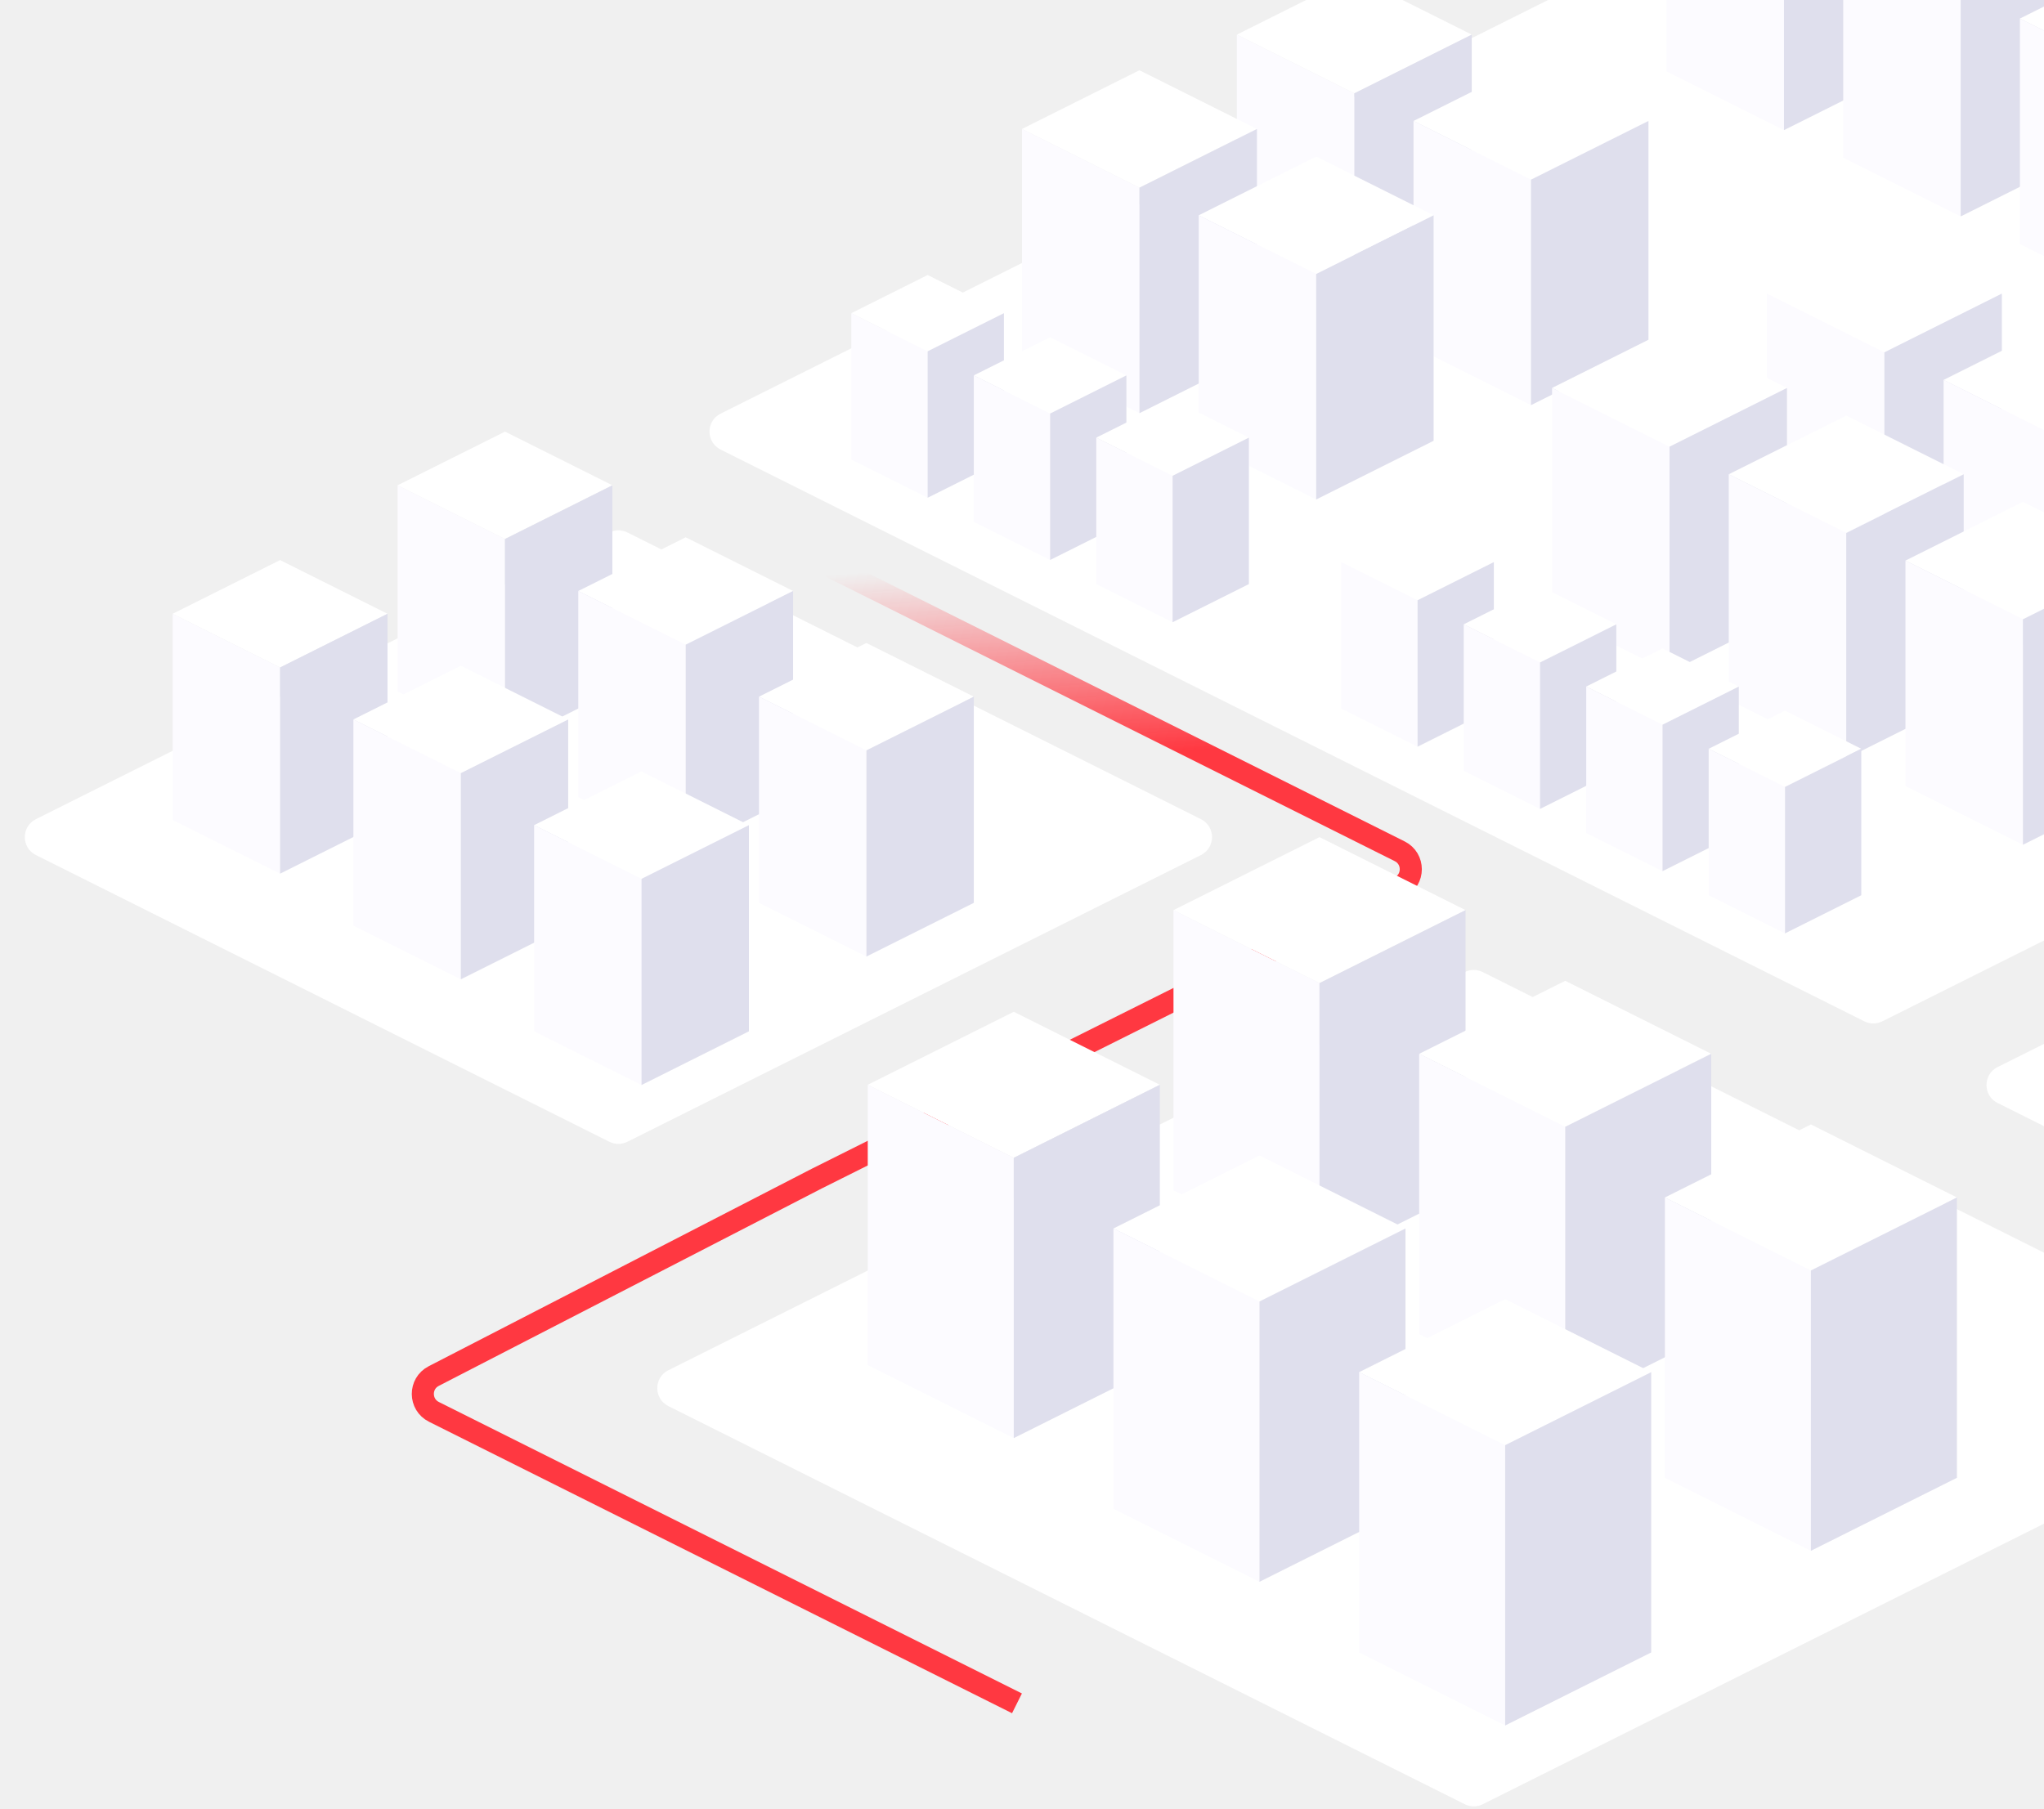
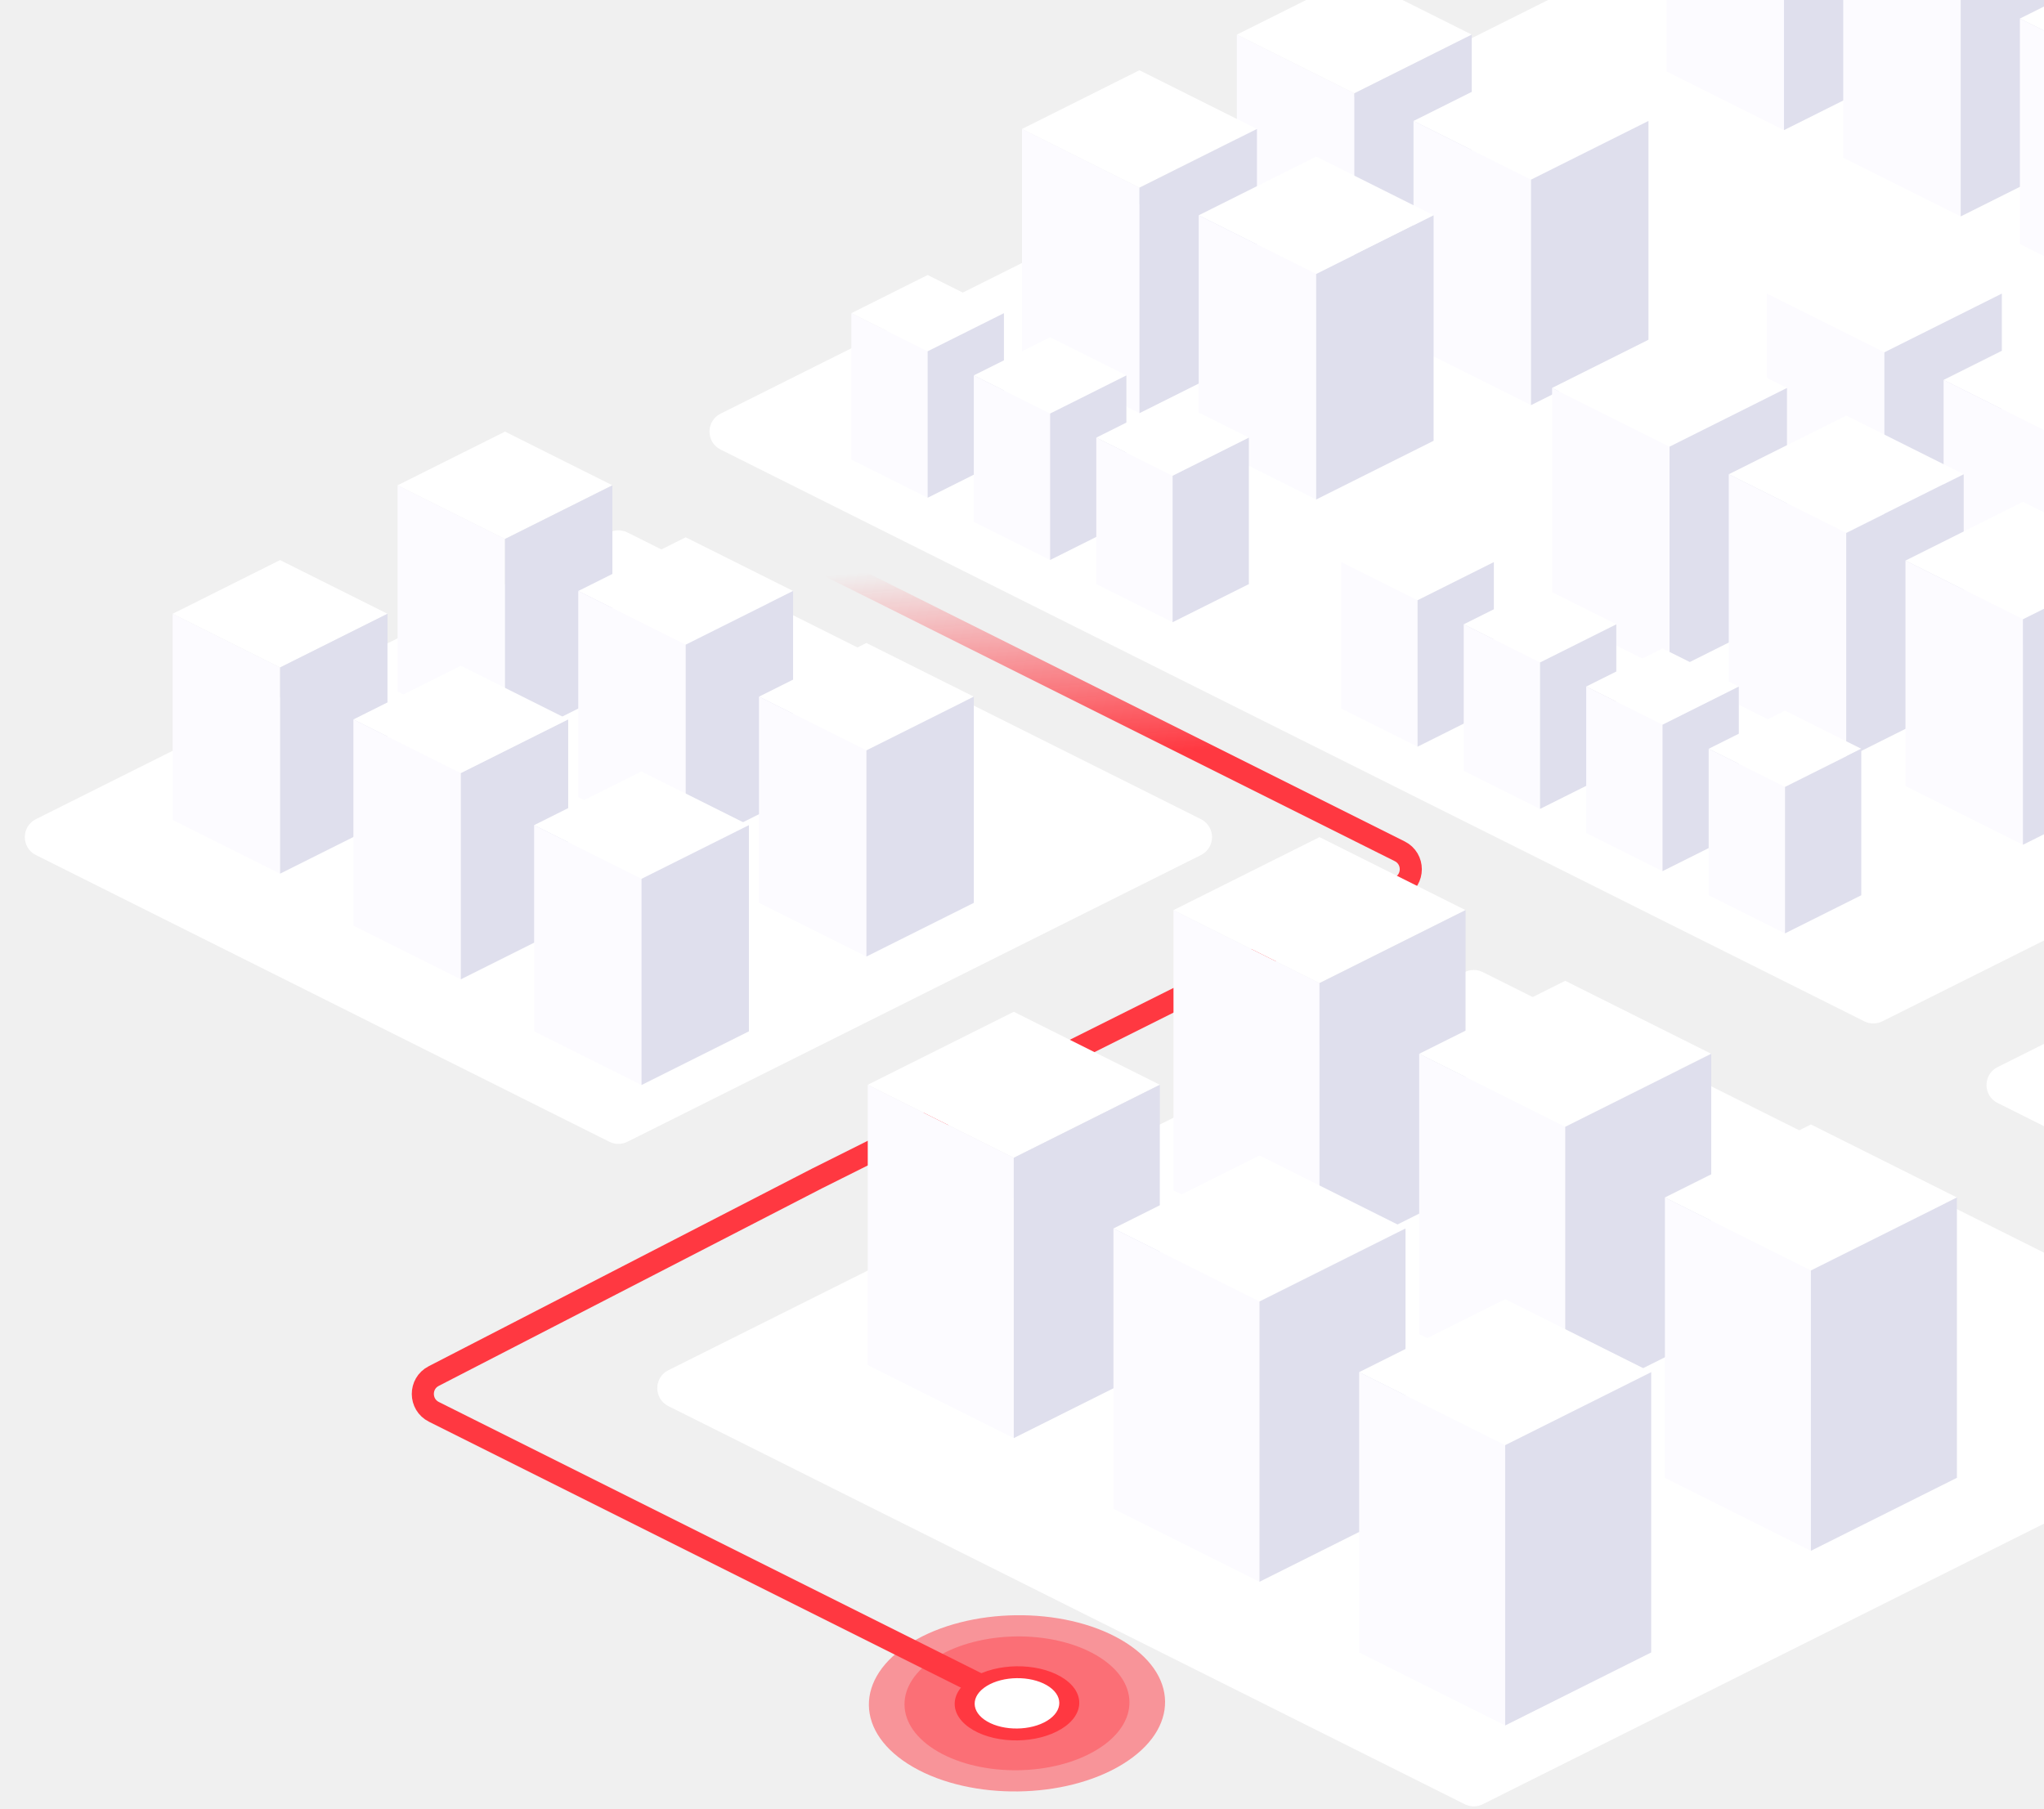
<svg xmlns="http://www.w3.org/2000/svg" width="1018" height="901" viewBox="0 0 1018 901" fill="none">
  <path d="M303.528 265.236C306.343 263.828 309.657 263.828 312.472 265.236L598.111 408.056C605.482 411.741 605.482 422.259 598.111 425.944L312.472 568.764C309.657 570.172 306.343 570.172 303.528 568.764L17.889 425.944C10.518 422.259 10.518 411.741 17.889 408.056L303.528 265.236Z" fill="white" />
  <path d="M407 279L697.111 424.056C704.482 427.741 704.482 438.259 697.111 441.944L407 587L216.004 685.475C208.731 689.225 208.795 699.648 216.115 703.307L506.5 848.5" stroke="url(#paint0_linear_44_2672)" stroke-width="11" />
  <path d="M729.528 484.236C732.343 482.828 735.657 482.828 738.472 484.236L1135.11 682.556C1142.48 686.241 1142.48 696.759 1135.11 700.444L738.472 898.764C735.657 900.172 732.343 900.172 729.528 898.764L332.889 700.444C325.518 696.759 325.518 686.241 332.889 682.556L729.528 484.236Z" fill="white" />
  <path d="M1391.53 333.236C1394.34 331.828 1397.66 331.828 1400.47 333.236L1797.11 531.556C1804.48 535.241 1804.48 545.759 1797.11 549.444L1400.47 747.764C1397.66 749.172 1394.34 749.172 1391.53 747.764L994.889 549.444C987.518 545.759 987.518 535.241 994.889 531.556L1391.53 333.236Z" fill="white" />
  <path d="M251.494 215L304.988 241.747L251.494 268.494L198 241.747L251.494 215Z" fill="white" />
  <path d="M198 241.747L251.494 268.494V371.203L198 344.456V241.747Z" fill="#FCFBFF" />
  <path d="M304.988 241.747L251.494 268.494V371.203L304.988 344.456V241.747Z" fill="#DFDFED" />
  <path d="M657.177 417L729.905 453.364L657.177 489.728L584.449 453.364L657.177 417Z" fill="white" />
  <path d="M584.449 453.364L657.177 489.728V629.366L584.449 593.002V453.364Z" fill="#FCFBFF" />
  <path d="M729.905 453.364L657.177 489.728V629.366L729.905 593.002V453.364Z" fill="#DFDFED" />
  <path d="M341.5 267.645L394.994 294.392L341.5 321.139L288.006 294.392L341.5 267.645Z" fill="white" />
  <path d="M288.006 294.392L341.5 321.139V423.848L288.006 397.101V294.392Z" fill="#FCFBFF" />
  <path d="M394.994 294.392L341.5 321.139V423.848L394.994 397.101V294.392Z" fill="#DFDFED" />
  <path d="M779.545 488.573L852.273 524.937L779.545 561.301L706.817 524.937L779.545 488.573Z" fill="white" />
  <path d="M706.817 524.937L779.545 561.301V700.939L706.817 664.575V524.937Z" fill="#FCFBFF" />
  <path d="M852.273 524.937L779.545 561.301V700.939L852.273 664.575V524.937Z" fill="#DFDFED" />
  <path d="M431.506 320.29L485 347.037L431.506 373.784L378.012 347.037L431.506 320.29Z" fill="white" />
  <path d="M378.012 347.037L431.506 373.784V476.493L378.012 449.746V347.037Z" fill="#FCFBFF" />
  <path d="M485 347.037L431.506 373.784V476.493L485 449.746V347.037Z" fill="#DFDFED" />
  <path d="M901.912 560.147L974.64 596.511L901.912 632.875L829.185 596.511L901.912 560.147Z" fill="white" />
  <path d="M829.185 596.511L901.912 632.875V772.512L829.185 736.149V596.511Z" fill="#FCFBFF" />
  <path d="M974.64 596.511L901.912 632.875V772.512L974.64 736.149V596.511Z" fill="#DFDFED" />
  <path d="M139.494 279L192.988 305.747L139.494 332.494L86 305.747L139.494 279Z" fill="white" />
  <path d="M86 305.747L139.494 332.494V435.203L86 408.456V305.747Z" fill="#FCFBFF" />
  <path d="M192.988 305.747L139.494 332.494V435.203L192.988 408.456V305.747Z" fill="#DFDFED" />
  <path d="M504.908 504.011L577.636 540.375L504.908 576.739L432.18 540.375L504.908 504.011Z" fill="white" />
  <path d="M432.18 540.375L504.908 576.739V716.377L432.18 680.013V540.375Z" fill="#FCFBFF" />
  <path d="M577.635 540.375L504.908 576.739V716.377L577.635 680.013V540.375Z" fill="#DFDFED" />
  <path d="M229.5 331.645L282.994 358.392L229.5 385.139L176.006 358.392L229.5 331.645Z" fill="white" />
  <path d="M176.006 358.392L229.5 385.139V487.848L176.006 461.101V358.392Z" fill="#FCFBFF" />
  <path d="M282.994 358.392L229.5 385.139V487.848L282.994 461.101V358.392Z" fill="#DFDFED" />
  <path d="M627.275 575.585L700.003 611.949L627.275 648.313L554.547 611.949L627.275 575.585Z" fill="white" />
  <path d="M554.547 611.949L627.275 648.313V787.95L554.547 751.586V611.949Z" fill="#FCFBFF" />
  <path d="M700.003 611.949L627.275 648.313V787.95L700.003 751.586V611.949Z" fill="#DFDFED" />
  <path d="M319.506 384.29L373 411.037L319.506 437.784L266.012 411.037L319.506 384.29Z" fill="white" />
  <path d="M266.012 411.037L319.506 437.784V540.493L266.012 513.746V411.037Z" fill="#FCFBFF" />
  <path d="M373 411.037L319.506 437.784V540.493L373 513.746V411.037Z" fill="#DFDFED" />
  <path d="M749.643 647.158L822.371 683.522L749.643 719.886L676.915 683.522L749.643 647.158Z" fill="white" />
  <path d="M676.915 683.522L749.643 719.886V859.524L676.915 823.16V683.522Z" fill="#FCFBFF" />
  <path d="M822.371 683.522L749.643 719.886V859.524L822.371 823.16V683.522Z" fill="#DFDFED" />
  <path d="M928.528 -78.764C931.343 -80.172 934.657 -80.172 937.472 -78.764L1507.11 206.056C1514.48 209.741 1514.48 220.259 1507.11 223.944L937.472 508.764C934.657 510.172 931.343 510.172 928.528 508.764L358.889 223.944C351.518 220.259 351.518 209.741 358.889 206.056L928.528 -78.764Z" fill="white" />
  <path d="M674.5 -12L733 17.25L674.5 46.5L616 17.25L674.5 -12Z" fill="white" />
  <path d="M616 17.25L674.5 46.5V158.82L616 129.57V17.25Z" fill="#FCFBFF" />
  <path d="M733 17.25L674.5 46.5V158.82L733 129.57V17.25Z" fill="#DFDFED" />
  <path d="M830 -76.75L888.5 -47.5V64.82L830 35.57V-76.75Z" fill="#FCFBFF" />
  <path d="M947 -76.75L888.5 -47.5V64.82L947 35.57V-76.75Z" fill="#DFDFED" />
  <path d="M567.5 35L626 64.25L567.5 93.5L509 64.25L567.5 35Z" fill="white" />
  <path d="M509 64.25L567.5 93.5V205.82L509 176.57V64.25Z" fill="#FCFBFF" />
  <path d="M626 64.25L567.5 93.5V205.82L626 176.57V64.25Z" fill="#DFDFED" />
  <path d="M762.5 31L821 60.25L762.5 89.5L704 60.25L762.5 31Z" fill="white" />
  <path d="M704 60.25L762.5 89.5V201.82L704 172.57V60.25Z" fill="#FCFBFF" />
  <path d="M821 60.25L762.5 89.5V201.82L821 172.57V60.25Z" fill="#DFDFED" />
  <path d="M918 -33.75L976.5 -4.5V107.82L918 78.57V-33.75Z" fill="#FCFBFF" />
  <path d="M1035 -33.75L976.5 -4.5V107.82L1035 78.57V-33.75Z" fill="#DFDFED" />
  <path d="M655.5 78L714 107.25L655.5 136.5L597 107.25L655.5 78Z" fill="white" />
  <path d="M597 107.25L655.5 136.5V248.82L597 219.57V107.25Z" fill="#FCFBFF" />
  <path d="M714 107.25L655.5 136.5V248.82L714 219.57V107.25Z" fill="#DFDFED" />
  <path d="M1064.5 -20L1123 9.25L1064.5 38.5L1006 9.25L1064.5 -20Z" fill="white" />
  <path d="M1006 9.25L1064.5 38.5V150.82L1006 121.57V9.25Z" fill="#FCFBFF" />
  <path d="M938.5 117L997 146.25L938.5 175.5L880 146.25L938.5 117Z" fill="white" />
  <path d="M880 146.25L938.5 175.5V287.82L880 258.57V146.25Z" fill="#FCFBFF" />
  <path d="M997 146.25L938.5 175.5V287.82L997 258.57V146.25Z" fill="#DFDFED" />
  <path d="M831.5 164L890 193.25L831.5 222.5L773 193.25L831.5 164Z" fill="white" />
  <path d="M773 193.25L831.5 222.5V334.82L773 305.57V193.25Z" fill="#FCFBFF" />
  <path d="M890 193.25L831.5 222.5V334.82L890 305.57V193.25Z" fill="#DFDFED" />
  <path d="M1026.5 160L1085 189.25L1026.5 218.5L968 189.25L1026.5 160Z" fill="white" />
  <path d="M968 189.25L1026.5 218.5V330.82L968 301.57V189.25Z" fill="#FCFBFF" />
  <path d="M919.5 207L978 236.25L919.5 265.5L861 236.25L919.5 207Z" fill="white" />
  <path d="M861 236.25L919.5 265.5V377.82L861 348.57V236.25Z" fill="#FCFBFF" />
  <path d="M978 236.25L919.5 265.5V377.82L978 348.57V236.25Z" fill="#DFDFED" />
  <path d="M1007.5 250L1066 279.25L1007.5 308.5L949 279.25L1007.5 250Z" fill="white" />
  <path d="M949 279.25L1007.5 308.5V420.82L949 391.57V279.25Z" fill="#FCFBFF" />
  <path d="M1066 279.25L1007.5 308.5V420.82L1066 391.57V279.25Z" fill="#DFDFED" />
  <path d="M462 137L500 156L462 175L424 156L462 137Z" fill="white" />
  <path d="M424 156L462 175V247.96L424 228.96V156Z" fill="#FCFBFF" />
  <path d="M500 156L462 175V247.96L500 228.96V156Z" fill="#DFDFED" />
  <path d="M523 168L561 187L523 206L485 187L523 168Z" fill="white" />
  <path d="M485 187L523 206V278.96L485 259.96V187Z" fill="#FCFBFF" />
  <path d="M561 187L523 206V278.96L561 259.96V187Z" fill="#DFDFED" />
  <path d="M584 199L622 218L584 237L546 218L584 199Z" fill="white" />
  <path d="M546 218L584 237V309.96L546 290.96V218Z" fill="#FCFBFF" />
  <path d="M622 218L584 237V309.96L622 290.96V218Z" fill="#DFDFED" />
  <path d="M706 261L744 280L706 299L668 280L706 261Z" fill="white" />
  <path d="M668 280L706 299V371.96L668 352.96V280Z" fill="#FCFBFF" />
  <path d="M744 280L706 299V371.96L744 352.96V280Z" fill="#DFDFED" />
  <path d="M767 292L805 311L767 330L729 311L767 292Z" fill="white" />
  <path d="M729 311L767 330V402.96L729 383.96V311Z" fill="#FCFBFF" />
  <path d="M805 311L767 330V402.96L805 383.96V311Z" fill="#DFDFED" />
  <path d="M828 323L866 342L828 361L790 342L828 323Z" fill="white" />
  <path d="M790 342L828 361V433.96L790 414.96V342Z" fill="#FCFBFF" />
  <path d="M866 342L828 361V433.96L866 414.96V342Z" fill="#DFDFED" />
  <path d="M889 354L927 373L889 392L851 373L889 354Z" fill="white" />
  <path d="M851 373L889 392V464.96L851 445.96V373Z" fill="#FCFBFF" />
  <path d="M927 373L889 392V464.96L927 445.96V373Z" fill="#DFDFED" />
  <defs>
    <linearGradient id="paint0_linear_44_2672" x1="413.5" y1="286.5" x2="456.75" y2="848.5" gradientUnits="userSpaceOnUse">
      <stop stop-color="#FF3841" stop-opacity="0" />
      <stop offset="0.179" stop-color="#FF3841" />
      <stop offset="1" stop-color="#FF3841" />
    </linearGradient>
  </defs>
+   <g transform="translate(506.5 848.5) scale(1.13)">
+     <circle opacity="0.5" r="53.711" transform="matrix(0.866025 0.5 -0.85264 0.522499 0 0)" fill="#FF3841" />
+     <circle opacity="0.4" r="40.791" transform="matrix(0.866025 0.5 -0.85264 0.522499 0 0)" fill="#FF3841" />
+     <circle r="22.59" transform="matrix(0.866025 0.5 -0.85264 0.522499 0 0)" fill="#FF3841" />
+     <circle r="15.348" transform="matrix(0.866025 0.5 -0.85264 0.522499 0 0)" fill="white" />
+   </g>
</svg>
